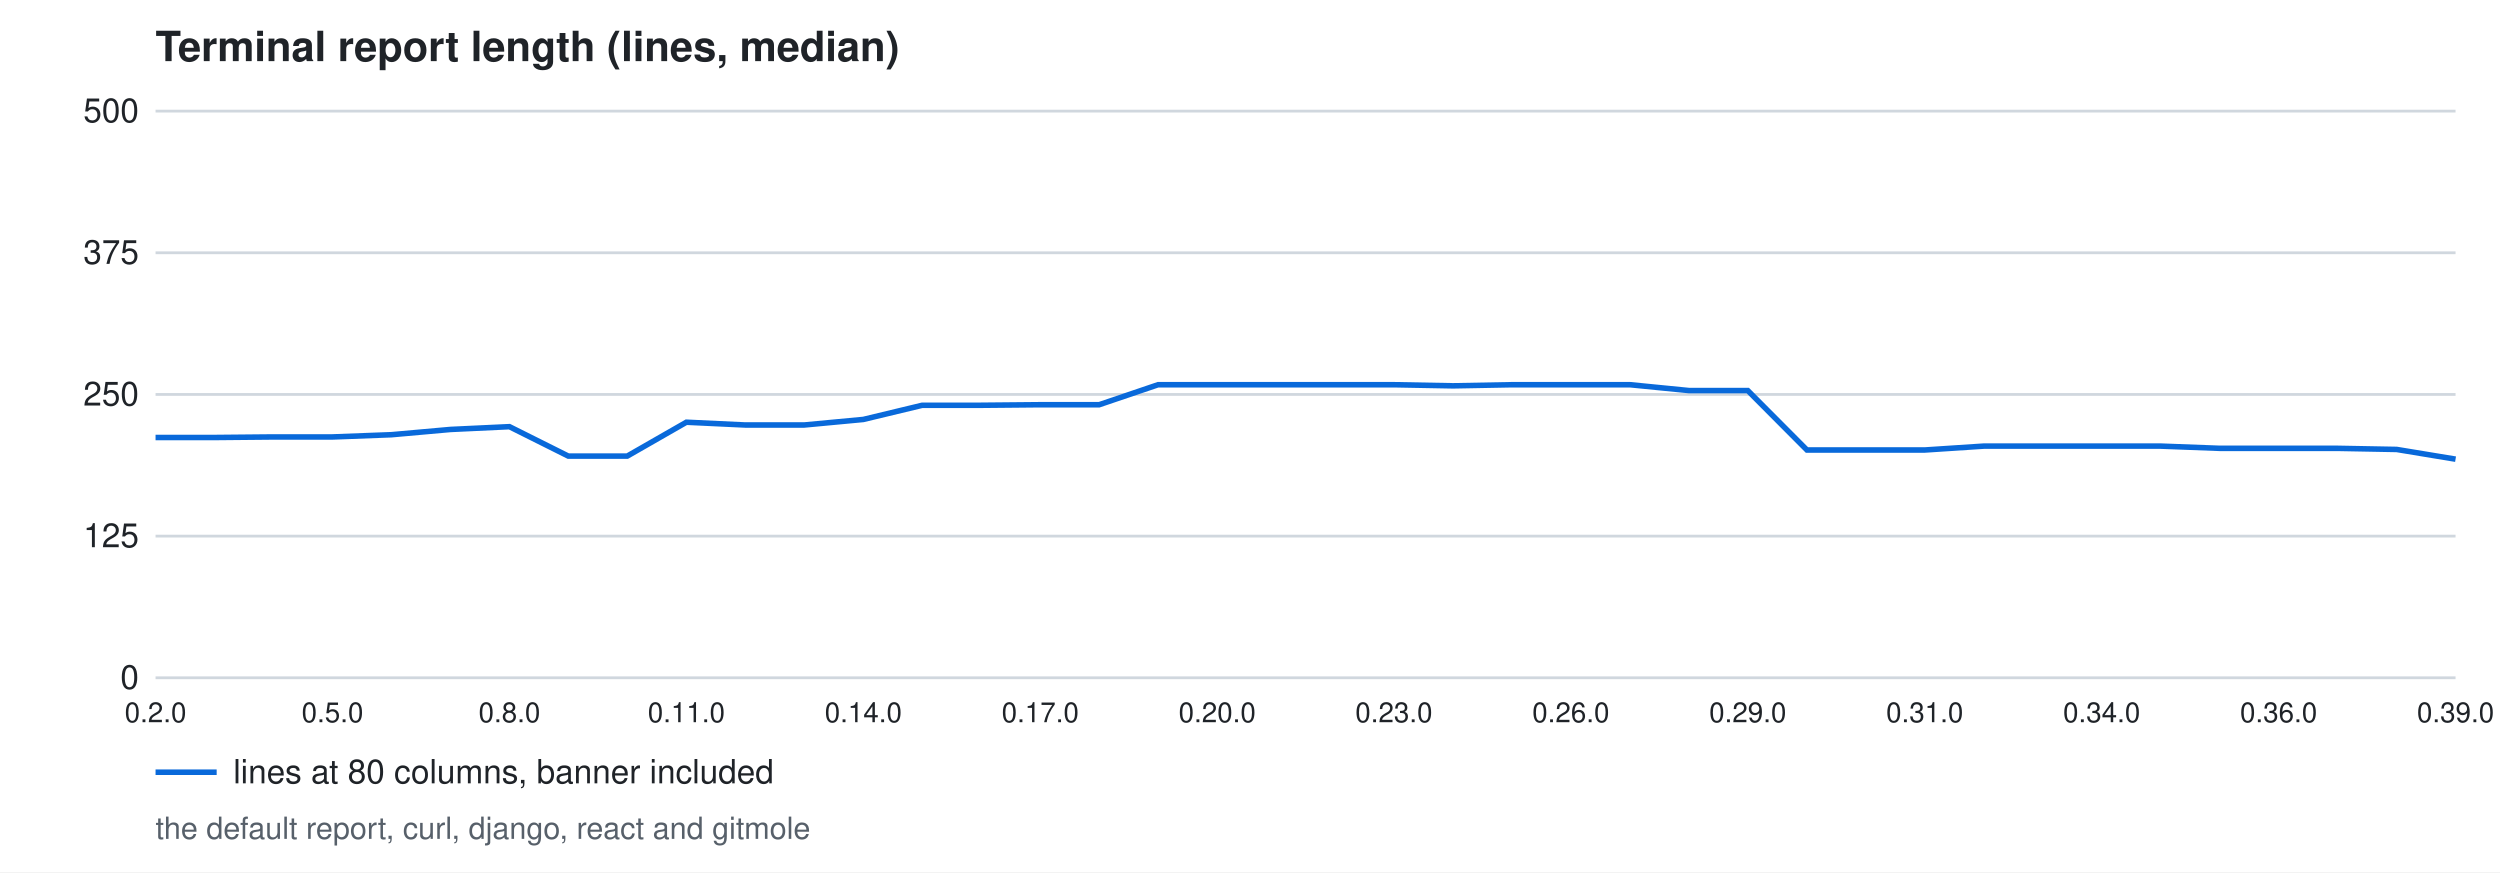
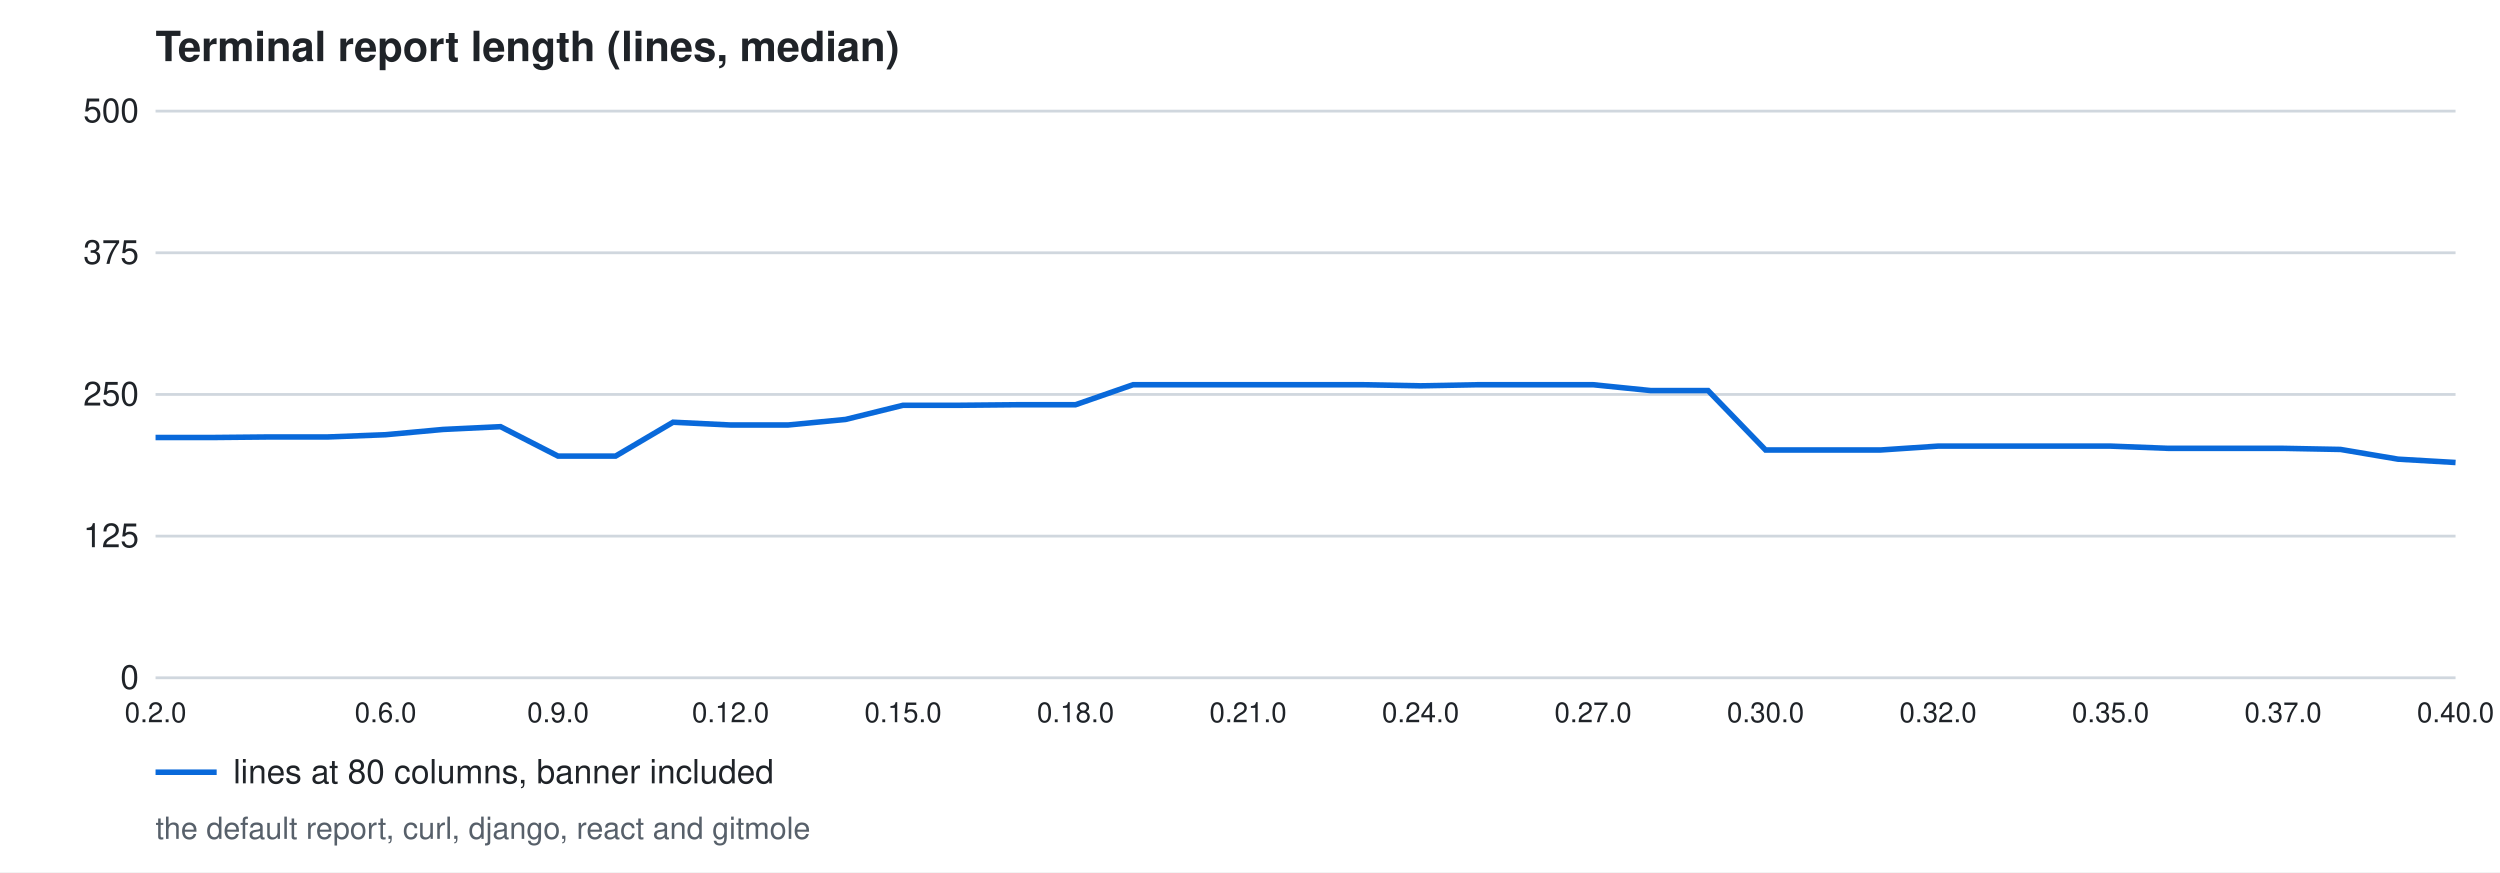
<svg xmlns="http://www.w3.org/2000/svg" width="900" height="314" viewBox="0 0 900 314" font-family="-apple-system,Segoe UI,Helvetica,Arial,sans-serif" font-size="12">
  <rect width="900" height="314" fill="#ffffff" />
  <text x="56" y="22" font-size="15" font-weight="600" fill="#1f2328">Terminal report length (lines, median)</text>
  <line x1="56" y1="244.0" x2="884" y2="244.0" stroke="#d0d7de" stroke-width="1" />
  <text x="50" y="248.0" text-anchor="end" fill="#1f2328">0</text>
  <line x1="56" y1="193.0" x2="884" y2="193.0" stroke="#d0d7de" stroke-width="1" />
  <text x="50" y="197.0" text-anchor="end" fill="#1f2328">125</text>
  <line x1="56" y1="142.0" x2="884" y2="142.0" stroke="#d0d7de" stroke-width="1" />
  <text x="50" y="146.0" text-anchor="end" fill="#1f2328">250</text>
  <line x1="56" y1="91.0" x2="884" y2="91.0" stroke="#d0d7de" stroke-width="1" />
  <text x="50" y="95.0" text-anchor="end" fill="#1f2328">375</text>
  <line x1="56" y1="40.0" x2="884" y2="40.0" stroke="#d0d7de" stroke-width="1" />
  <text x="50" y="44.0" text-anchor="end" fill="#1f2328">500</text>
  <text x="56.0" y="260" text-anchor="middle" fill="#1f2328" font-size="10">0.2.0</text>
-   <text x="119.7" y="260" text-anchor="middle" fill="#1f2328" font-size="10">0.5.0</text>
-   <text x="183.4" y="260" text-anchor="middle" fill="#1f2328" font-size="10">0.8.0</text>
-   <text x="247.1" y="260" text-anchor="middle" fill="#1f2328" font-size="10">0.11.0</text>
-   <text x="310.8" y="260" text-anchor="middle" fill="#1f2328" font-size="10">0.14.0</text>
-   <text x="374.5" y="260" text-anchor="middle" fill="#1f2328" font-size="10">0.17.0</text>
-   <text x="438.2" y="260" text-anchor="middle" fill="#1f2328" font-size="10">0.20.0</text>
-   <text x="501.8" y="260" text-anchor="middle" fill="#1f2328" font-size="10">0.23.0</text>
-   <text x="565.5" y="260" text-anchor="middle" fill="#1f2328" font-size="10">0.26.0</text>
-   <text x="629.2" y="260" text-anchor="middle" fill="#1f2328" font-size="10">0.29.0</text>
-   <text x="692.9" y="260" text-anchor="middle" fill="#1f2328" font-size="10">0.31.0</text>
-   <text x="756.6" y="260" text-anchor="middle" fill="#1f2328" font-size="10">0.34.0</text>
-   <text x="820.3" y="260" text-anchor="middle" fill="#1f2328" font-size="10">0.36.0</text>
-   <text x="884.0" y="260" text-anchor="middle" fill="#1f2328" font-size="10">0.39.0</text>
-   <polyline points="56.0,157.5 77.2,157.5 98.5,157.3 119.7,157.3 140.9,156.5 162.2,154.6 183.4,153.6 204.6,164.2 225.8,164.2 247.1,152.0 268.3,153.0 289.5,153.0 310.8,151.0 332.0,145.9 353.2,145.9 374.5,145.7 395.7,145.7 416.9,138.5 438.2,138.5 459.4,138.5 480.6,138.5 501.8,138.5 523.1,138.9 544.3,138.5 565.5,138.5 586.8,138.5 608.0,140.6 629.2,140.6 650.5,162.0 671.7,162.0 692.9,162.0 714.2,160.6 735.4,160.6 756.6,160.6 777.8,160.6 799.1,161.4 820.3,161.4 841.5,161.4 862.8,161.8 884.0,165.3" fill="none" stroke="#0969da" stroke-width="2" />
+   <text x="138.8" y="260" text-anchor="middle" fill="#1f2328" font-size="10">0.6.0</text>
+   <text x="200.9" y="260" text-anchor="middle" fill="#1f2328" font-size="10">0.9.0</text>
+   <text x="263.0" y="260" text-anchor="middle" fill="#1f2328" font-size="10">0.12.0</text>
+   <text x="325.1" y="260" text-anchor="middle" fill="#1f2328" font-size="10">0.15.0</text>
+   <text x="387.2" y="260" text-anchor="middle" fill="#1f2328" font-size="10">0.18.0</text>
+   <text x="449.3" y="260" text-anchor="middle" fill="#1f2328" font-size="10">0.21.0</text>
+   <text x="511.4" y="260" text-anchor="middle" fill="#1f2328" font-size="10">0.24.0</text>
+   <text x="573.5" y="260" text-anchor="middle" fill="#1f2328" font-size="10">0.27.0</text>
+   <text x="635.6" y="260" text-anchor="middle" fill="#1f2328" font-size="10">0.30.0</text>
+   <text x="697.7" y="260" text-anchor="middle" fill="#1f2328" font-size="10">0.32.0</text>
+   <text x="759.8" y="260" text-anchor="middle" fill="#1f2328" font-size="10">0.35.0</text>
+   <text x="821.9" y="260" text-anchor="middle" fill="#1f2328" font-size="10">0.37.0</text>
+   <text x="884.0" y="260" text-anchor="middle" fill="#1f2328" font-size="10">0.40.0</text>
+   <polyline points="56.0,157.5 76.7,157.5 97.4,157.3 118.1,157.3 138.8,156.5 159.5,154.6 180.2,153.6 200.9,164.2 221.6,164.2 242.3,152.0 263.0,153.0 283.7,153.0 304.4,151.0 325.1,145.9 345.8,145.9 366.5,145.7 387.2,145.7 407.9,138.5 428.6,138.5 449.3,138.5 470.0,138.5 490.7,138.5 511.4,138.9 532.1,138.5 552.8,138.5 573.5,138.5 594.2,140.6 614.9,140.6 635.6,162.0 656.3,162.0 677.0,162.0 697.7,160.6 718.4,160.6 739.1,160.6 759.8,160.6 780.5,161.4 801.2,161.4 821.9,161.4 842.6,161.8 863.3,165.3 884.0,166.5" fill="none" stroke="#0969da" stroke-width="2" />
  <line x1="56" y1="278" x2="78" y2="278" stroke="#0969da" stroke-width="2" />
  <text x="84" y="282" fill="#1f2328">lines at 80 columns, banner included</text>
  <text x="56" y="302" fill="#57606a" font-size="11">the default report, curl, django, react and gitmole</text>
</svg>
